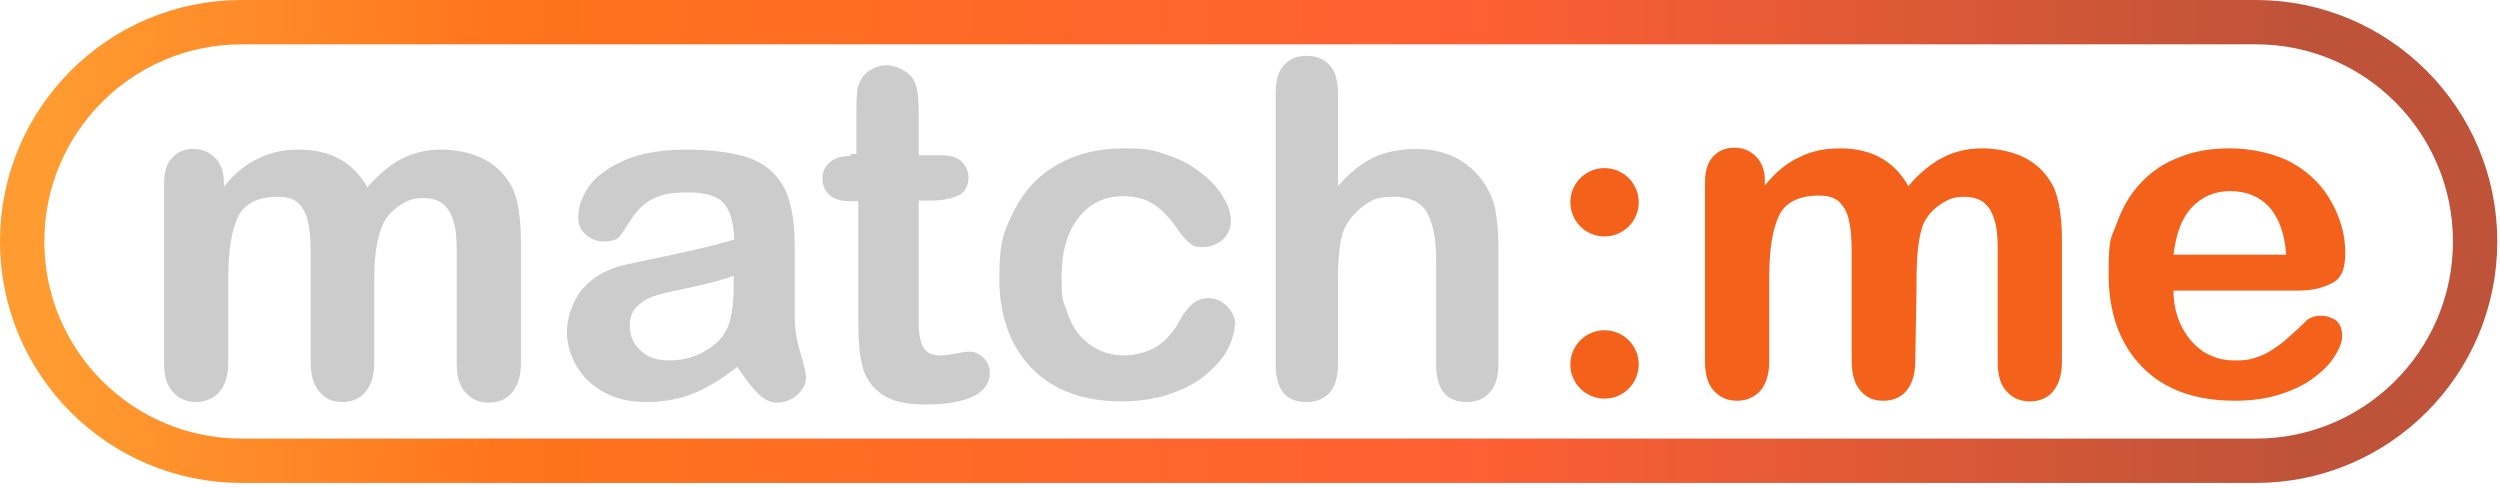
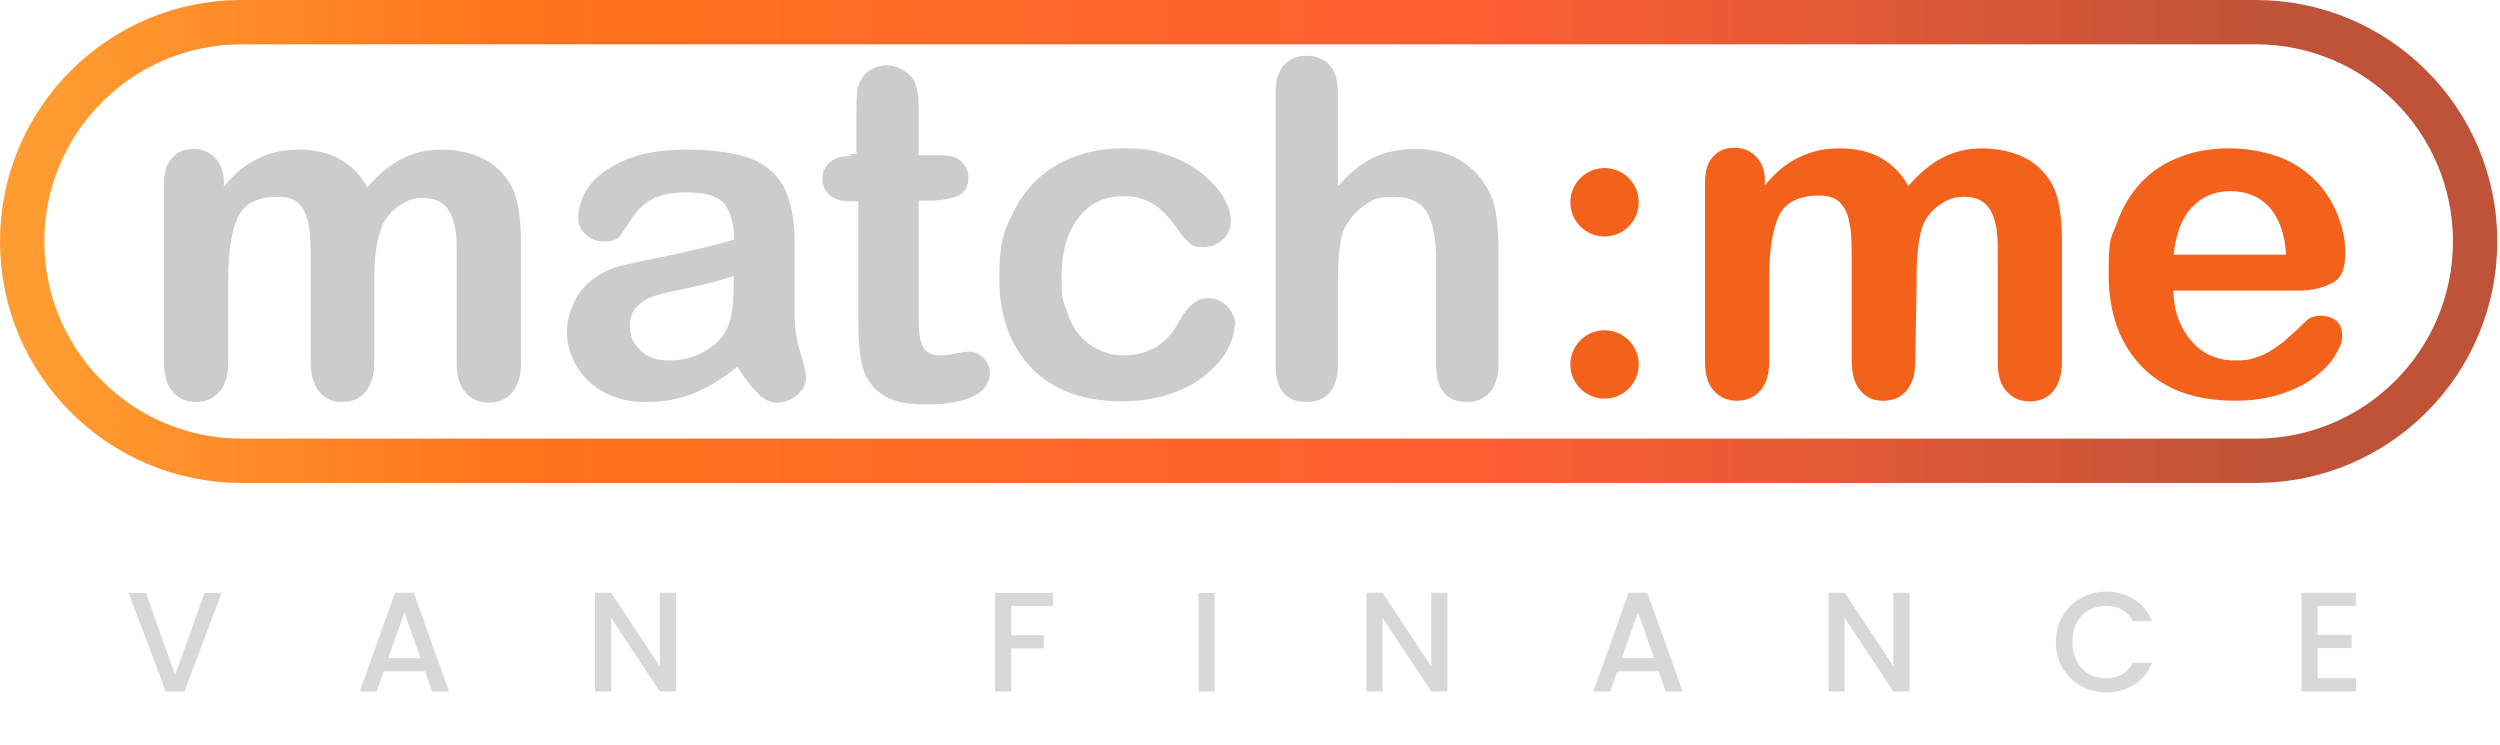
- <svg xmlns="http://www.w3.org/2000/svg" width="282" height="55" viewBox="0 0 282 55" fill="none">
-   <rect x="2.5" y="2.5" width="276.693" height="49.474" rx="24.737" stroke="url(#paint0_linear_173_1241)" stroke-width="5" />
+ <svg xmlns="http://www.w3.org/2000/svg" width="282" height="84" viewBox="0 0 282 84" fill="none">
+   <path d="M24.989 66.88L20.813 78H18.701L14.509 66.88H16.461L19.757 76.128L23.069 66.88H24.989ZM47.938 75.728H43.282L42.482 78H40.578L44.562 66.864H46.674L50.658 78H48.738L47.938 75.728ZM47.426 74.24L45.618 69.072L43.794 74.24H47.426ZM76.246 78H74.422L68.934 69.696V78H67.11V66.864H68.934L74.422 75.152V66.864H76.246V78ZM118.782 66.88V68.368H114.062V71.648H117.742V73.136H114.062V78H112.238V66.88H118.782ZM137.016 66.88V78H135.192V66.88H137.016ZM163.267 78H161.443L155.955 69.696V78H154.131V66.864H155.955L161.443 75.152V66.864H163.267V78ZM187.086 75.728H182.43L181.63 78H179.726L183.71 66.864H185.822L189.806 78H187.886L187.086 75.728ZM186.574 74.24L184.766 69.072L182.942 74.24H186.574ZM215.394 78H213.57L208.082 69.696V78H206.258V66.864H208.082L213.57 75.152V66.864H215.394V78ZM231.902 72.416C231.902 71.328 232.152 70.352 232.654 69.488C233.166 68.624 233.854 67.952 234.718 67.472C235.592 66.981 236.547 66.736 237.582 66.736C238.766 66.736 239.816 67.029 240.734 67.616C241.662 68.192 242.334 69.013 242.75 70.08H240.558C240.27 69.493 239.87 69.056 239.358 68.768C238.846 68.48 238.254 68.336 237.582 68.336C236.846 68.336 236.19 68.501 235.614 68.832C235.038 69.163 234.584 69.637 234.254 70.256C233.934 70.875 233.774 71.595 233.774 72.416C233.774 73.237 233.934 73.957 234.254 74.576C234.584 75.195 235.038 75.675 235.614 76.016C236.19 76.347 236.846 76.512 237.582 76.512C238.254 76.512 238.846 76.368 239.358 76.08C239.87 75.792 240.27 75.355 240.558 74.768H242.75C242.334 75.835 241.662 76.656 240.734 77.232C239.816 77.808 238.766 78.096 237.582 78.096C236.536 78.096 235.582 77.856 234.718 77.376C233.854 76.885 233.166 76.208 232.654 75.344C232.152 74.48 231.902 73.504 231.902 72.416ZM261.429 68.352V71.616H265.269V73.104H261.429V76.512H265.749V78H259.605V66.864H265.749V68.352H261.429Z" fill="#D8D8D8" />
+   <rect x="2.5" y="2.5" width="276.693" height="49.474" rx="24.737" stroke="url(#paint0_linear_173_1239)" stroke-width="5" />
  <path d="M216.183 32.628L216.041 40.732C216.041 42.223 215.686 43.288 215.047 44.069C214.408 44.85 213.485 45.205 212.42 45.205C211.355 45.205 210.503 44.85 209.864 44.069C209.225 43.359 208.87 42.223 208.87 40.732V29.514C208.87 27.739 208.87 26.39 208.657 25.396C208.515 24.402 208.231 23.621 207.663 22.982C207.166 22.343 206.314 22.059 205.178 22.059C202.906 22.059 201.344 22.84 200.634 24.402C199.924 25.964 199.569 28.236 199.569 31.218V40.732C199.569 42.223 199.214 43.288 198.575 44.069C197.936 44.779 197.013 45.205 195.948 45.205C194.883 45.205 194.031 44.85 193.321 44.069C192.611 43.288 192.327 42.223 192.327 40.732V20.639C192.327 19.29 192.611 18.296 193.25 17.657C193.889 16.947 194.67 16.663 195.664 16.663C196.658 16.663 197.439 17.018 198.078 17.657C198.717 18.296 199.072 19.219 199.072 20.284V20.923C200.279 19.432 201.557 18.367 202.977 17.728C204.397 17.018 205.888 16.734 207.592 16.734C209.296 16.734 210.858 17.089 212.136 17.799C213.414 18.509 214.479 19.574 215.26 20.994C216.467 19.574 217.745 18.509 219.094 17.799C220.443 17.089 221.934 16.734 223.567 16.734C225.2 16.734 227.117 17.089 228.537 17.87C229.957 18.651 230.951 19.716 231.661 21.136C232.229 22.414 232.584 24.402 232.584 27.1V40.803C232.584 42.294 232.229 43.359 231.59 44.14C230.951 44.921 230.028 45.276 228.963 45.276C227.898 45.276 227.046 44.921 226.336 44.14C225.626 43.359 225.342 42.294 225.342 40.803V29.017C225.342 27.526 225.342 26.319 225.129 25.396C224.916 24.473 224.632 23.692 224.064 23.124C223.496 22.485 222.644 22.201 221.508 22.201C220.372 22.201 219.733 22.485 218.881 23.053C218.029 23.621 217.39 24.331 216.964 25.254C216.467 26.461 216.183 28.52 216.183 31.502L216.183 32.628Z" fill="#F3611B" />
  <path d="M258.868 32.777H245.165C245.165 34.339 245.52 35.759 246.159 36.966C246.798 38.173 247.65 39.096 248.644 39.735C249.709 40.374 250.845 40.658 252.052 40.658C253.259 40.658 253.685 40.587 254.324 40.374C255.034 40.161 255.673 39.877 256.312 39.451C256.951 39.025 257.59 38.599 258.087 38.102C258.655 37.605 259.365 36.966 260.217 36.114C260.572 35.83 261.069 35.617 261.779 35.617C262.489 35.617 263.057 35.83 263.554 36.185C263.98 36.611 264.193 37.108 264.193 37.889C264.193 38.67 263.909 39.238 263.412 40.09C262.915 40.942 262.134 41.723 261.14 42.504C260.146 43.285 258.868 43.924 257.377 44.421C255.886 44.918 254.111 45.202 252.123 45.202C247.579 45.202 244.1 43.924 241.615 41.368C239.13 38.812 237.852 35.333 237.852 30.931C237.852 26.529 238.136 26.955 238.775 25.18C239.414 23.405 240.266 21.914 241.473 20.636C242.68 19.358 244.1 18.364 245.875 17.725C247.579 17.015 249.496 16.731 251.626 16.731C253.756 16.731 256.738 17.299 258.655 18.435C260.643 19.571 262.063 21.062 263.057 22.908C264.051 24.754 264.548 26.6 264.548 28.517C264.548 30.434 264.051 31.428 263.057 31.925C262.063 32.422 261.031 32.777 259.185 32.777H258.868ZM245.165 28.73H257.874C257.732 26.316 257.022 24.541 255.957 23.334C254.821 22.127 253.33 21.559 251.555 21.559C249.78 21.559 248.36 22.198 247.224 23.405C246.088 24.612 245.449 26.387 245.165 28.801V28.73Z" fill="#F3611B" />
  <circle cx="180.992" cy="22.816" r="3.856" fill="#F3611B" />
  <circle cx="180.992" cy="41.108" r="3.856" fill="#F3611B" />
  <path d="M42.218 31.571V40.871C42.218 42.362 41.863 43.428 41.224 44.209C40.585 44.989 39.662 45.344 38.597 45.344C37.532 45.344 36.68 44.989 36.041 44.209C35.402 43.498 35.047 42.362 35.047 40.871V29.654C35.047 27.879 35.047 26.53 34.834 25.536C34.692 24.542 34.408 23.761 33.84 23.122C33.343 22.483 32.491 22.199 31.355 22.199C29.083 22.199 27.521 22.98 26.811 24.542C26.101 26.104 25.746 28.376 25.746 31.358V40.871C25.746 42.362 25.391 43.428 24.752 44.209C24.113 44.919 23.19 45.344 22.125 45.344C21.06 45.344 20.208 44.989 19.498 44.209C18.788 43.428 18.504 42.362 18.504 40.871V20.779C18.504 19.43 18.788 18.436 19.427 17.797C20.066 17.087 20.847 16.803 21.841 16.803C22.835 16.803 23.616 17.158 24.255 17.797C24.894 18.436 25.249 19.359 25.249 20.424V21.063C26.456 19.572 27.734 18.507 29.154 17.868C30.574 17.158 32.065 16.874 33.769 16.874C35.473 16.874 37.035 17.229 38.313 17.939C39.591 18.649 40.656 19.714 41.437 21.134C42.644 19.714 43.922 18.649 45.271 17.939C46.62 17.229 48.111 16.874 49.744 16.874C51.377 16.874 53.294 17.229 54.714 18.01C56.134 18.791 57.128 19.856 57.838 21.276C58.406 22.554 58.761 24.542 58.761 27.24V40.943C58.761 42.434 58.406 43.498 57.767 44.279C57.128 45.06 56.205 45.416 55.14 45.416C54.075 45.416 53.223 45.06 52.513 44.279C51.803 43.498 51.519 42.434 51.519 40.943V29.157C51.519 27.666 51.519 26.459 51.306 25.536C51.093 24.613 50.809 23.832 50.241 23.264C49.673 22.625 48.821 22.341 47.685 22.341C46.549 22.341 45.91 22.625 45.058 23.193C44.206 23.761 43.567 24.471 43.141 25.394C42.644 26.601 42.218 28.376 42.218 31.358L42.218 31.571Z" fill="#CCCCCC" />
  <path d="M83.185 41.369C81.481 42.718 79.848 43.712 78.286 44.351C76.724 44.99 74.949 45.345 72.961 45.345C70.973 45.345 69.553 44.99 68.204 44.28C66.855 43.57 65.79 42.576 65.08 41.369C64.37 40.162 63.944 38.813 63.944 37.393C63.944 35.973 64.583 33.843 65.79 32.494C66.997 31.145 68.701 30.222 70.831 29.796C71.257 29.725 72.393 29.441 74.168 29.086C75.943 28.731 77.434 28.376 78.712 28.092C79.99 27.808 81.339 27.453 82.83 27.027C82.759 25.181 82.404 23.832 81.694 22.98C80.984 22.128 79.635 21.702 77.576 21.702C75.517 21.702 74.452 21.986 73.529 22.483C72.606 22.98 71.825 23.761 71.186 24.755C70.547 25.749 70.121 26.388 69.837 26.743C69.553 27.027 68.985 27.24 68.133 27.24C67.281 27.24 66.642 26.956 66.074 26.459C65.506 25.962 65.222 25.323 65.222 24.542C65.222 23.335 65.648 22.128 66.5 20.921C67.352 19.785 68.772 18.791 70.618 18.01C72.464 17.229 74.807 16.874 77.505 16.874C80.203 16.874 83.043 17.229 84.818 17.939C86.593 18.649 87.8 19.856 88.581 21.418C89.291 22.98 89.646 25.11 89.646 27.666C89.646 30.222 89.646 30.719 89.646 31.855C89.646 32.991 89.646 34.269 89.646 35.689C89.646 37.038 89.859 38.387 90.285 39.807C90.711 41.227 90.924 42.15 90.924 42.576C90.924 43.286 90.569 43.925 89.93 44.564C89.22 45.132 88.51 45.416 87.658 45.416C86.806 45.416 86.238 45.061 85.528 44.422C84.818 43.712 84.108 42.789 83.256 41.511L83.185 41.369ZM82.688 31.145C81.694 31.5 80.132 31.926 78.215 32.352C76.227 32.778 74.878 33.062 74.168 33.275C73.387 33.488 72.677 33.843 72.038 34.411C71.328 34.979 71.044 35.76 71.044 36.825C71.044 37.89 71.47 38.813 72.251 39.523C73.032 40.304 74.097 40.659 75.446 40.659C76.795 40.659 78.144 40.375 79.28 39.736C80.487 39.097 81.339 38.316 81.836 37.393C82.475 36.328 82.759 34.553 82.759 32.139V31.145H82.688Z" fill="#CCCCCC" />
  <path d="M95.823 17.371H96.603V13.182C96.603 12.046 96.603 11.194 96.674 10.555C96.674 9.916 96.888 9.348 97.171 8.922C97.456 8.425 97.811 8.07 98.379 7.786C98.876 7.502 99.444 7.36 100.082 7.36C100.721 7.36 101.786 7.715 102.496 8.354C102.993 8.78 103.277 9.348 103.419 9.987C103.561 10.626 103.632 11.549 103.632 12.756V17.513H106.188C107.182 17.513 107.963 17.726 108.46 18.223C108.957 18.72 109.241 19.288 109.241 20.069C109.241 20.85 108.886 21.702 108.105 22.057C107.324 22.412 106.259 22.625 104.91 22.625H103.632V35.547C103.632 36.612 103.632 37.464 103.774 38.103C103.916 38.742 104.058 39.168 104.413 39.523C104.768 39.878 105.265 40.091 106.046 40.091C106.827 40.091 107.04 40.02 107.75 39.878C108.46 39.736 109.028 39.665 109.383 39.665C109.951 39.665 110.448 39.878 110.945 40.375C111.371 40.801 111.655 41.369 111.655 42.079C111.655 43.215 111.016 44.067 109.809 44.706C108.602 45.274 106.827 45.629 104.484 45.629C102.141 45.629 100.65 45.274 99.514 44.493C98.379 43.712 97.668 42.718 97.314 41.44C96.959 40.162 96.817 38.387 96.817 36.186V22.696H95.894C94.9 22.696 94.118 22.483 93.55 21.986C93.053 21.489 92.769 20.921 92.769 20.14C92.769 19.359 93.053 18.791 93.621 18.294C94.189 17.797 94.971 17.584 96.035 17.584L95.823 17.371Z" fill="#CCCCCC" />
  <path d="M139.274 36.611C139.274 37.463 138.99 38.386 138.493 39.38C137.996 40.374 137.144 41.297 136.08 42.22C135.015 43.143 133.666 43.853 132.033 44.421C130.4 44.989 128.554 45.273 126.495 45.273C122.164 45.273 118.756 43.995 116.342 41.51C113.928 38.954 112.721 35.617 112.721 31.357C112.721 27.097 113.289 25.961 114.425 23.689C115.561 21.488 117.123 19.784 119.253 18.577C121.383 17.37 123.868 16.731 126.779 16.731C129.69 16.731 130.258 17.015 131.749 17.512C133.24 18.009 134.518 18.719 135.583 19.571C136.647 20.423 137.428 21.275 137.996 22.269C138.564 23.192 138.848 24.115 138.848 24.896C138.848 25.677 138.564 26.458 137.925 27.026C137.286 27.594 136.505 27.878 135.653 27.878C134.802 27.878 134.589 27.736 134.234 27.452C133.879 27.168 133.382 26.671 132.956 26.032C132.104 24.754 131.181 23.76 130.258 23.121C129.335 22.482 128.128 22.127 126.708 22.127C124.649 22.127 122.945 22.908 121.667 24.541C120.389 26.174 119.75 28.375 119.75 31.215C119.75 34.055 119.892 33.771 120.247 34.836C120.602 35.972 121.028 36.895 121.667 37.676C122.306 38.457 123.016 39.025 123.939 39.451C124.791 39.877 125.785 40.09 126.85 40.09C127.915 40.09 129.477 39.735 130.471 39.096C131.465 38.457 132.388 37.463 133.098 36.114C133.524 35.333 134.021 34.694 134.518 34.268C135.015 33.842 135.653 33.629 136.363 33.629C137.073 33.629 137.925 33.984 138.493 34.623C139.061 35.262 139.345 35.972 139.345 36.682L139.274 36.611Z" fill="#CCCCCC" />
  <path d="M150.919 10.555V20.992C151.842 19.998 152.694 19.146 153.546 18.578C154.398 18.01 155.321 17.513 156.386 17.229C157.451 16.945 158.516 16.803 159.723 16.803C161.497 16.803 163.059 17.158 164.479 17.939C165.828 18.72 166.964 19.785 167.745 21.205C168.242 22.057 168.597 22.98 168.739 24.045C168.881 25.11 169.023 26.246 169.023 27.666V41.085C169.023 42.505 168.668 43.57 168.029 44.28C167.39 44.99 166.538 45.345 165.473 45.345C163.13 45.345 161.994 43.925 161.994 41.085V29.228C161.994 26.956 161.639 25.252 161.001 24.045C160.362 22.838 159.084 22.199 157.167 22.199C155.25 22.199 154.753 22.554 153.759 23.264C152.765 23.974 151.984 24.968 151.487 26.175C151.132 27.24 150.919 29.086 150.919 31.784V41.085C150.919 42.505 150.635 43.499 149.996 44.28C149.357 44.99 148.505 45.345 147.369 45.345C145.026 45.345 143.89 43.925 143.89 41.085V10.555C143.89 9.135 144.174 8.07 144.813 7.36C145.452 6.65 146.304 6.295 147.369 6.295C148.434 6.295 149.357 6.65 149.996 7.36C150.635 8.07 150.919 9.135 150.919 10.555Z" fill="#CCCCCC" />
  <defs>
-     <linearGradient id="paint0_linear_173_1241" x1="5" y1="27.237" x2="276.693" y2="27.237" gradientUnits="userSpaceOnUse">
+     <linearGradient id="paint0_linear_173_1239" x1="5" y1="27.237" x2="276.693" y2="27.237" gradientUnits="userSpaceOnUse">
      <stop stop-color="#FF9C31" />
      <stop offset="0.197" stop-color="#FF731C" />
      <stop offset="0.591" stop-color="#FF5F33" />
      <stop offset="0.938" stop-color="#BE5339" />
    </linearGradient>
  </defs>
</svg>
